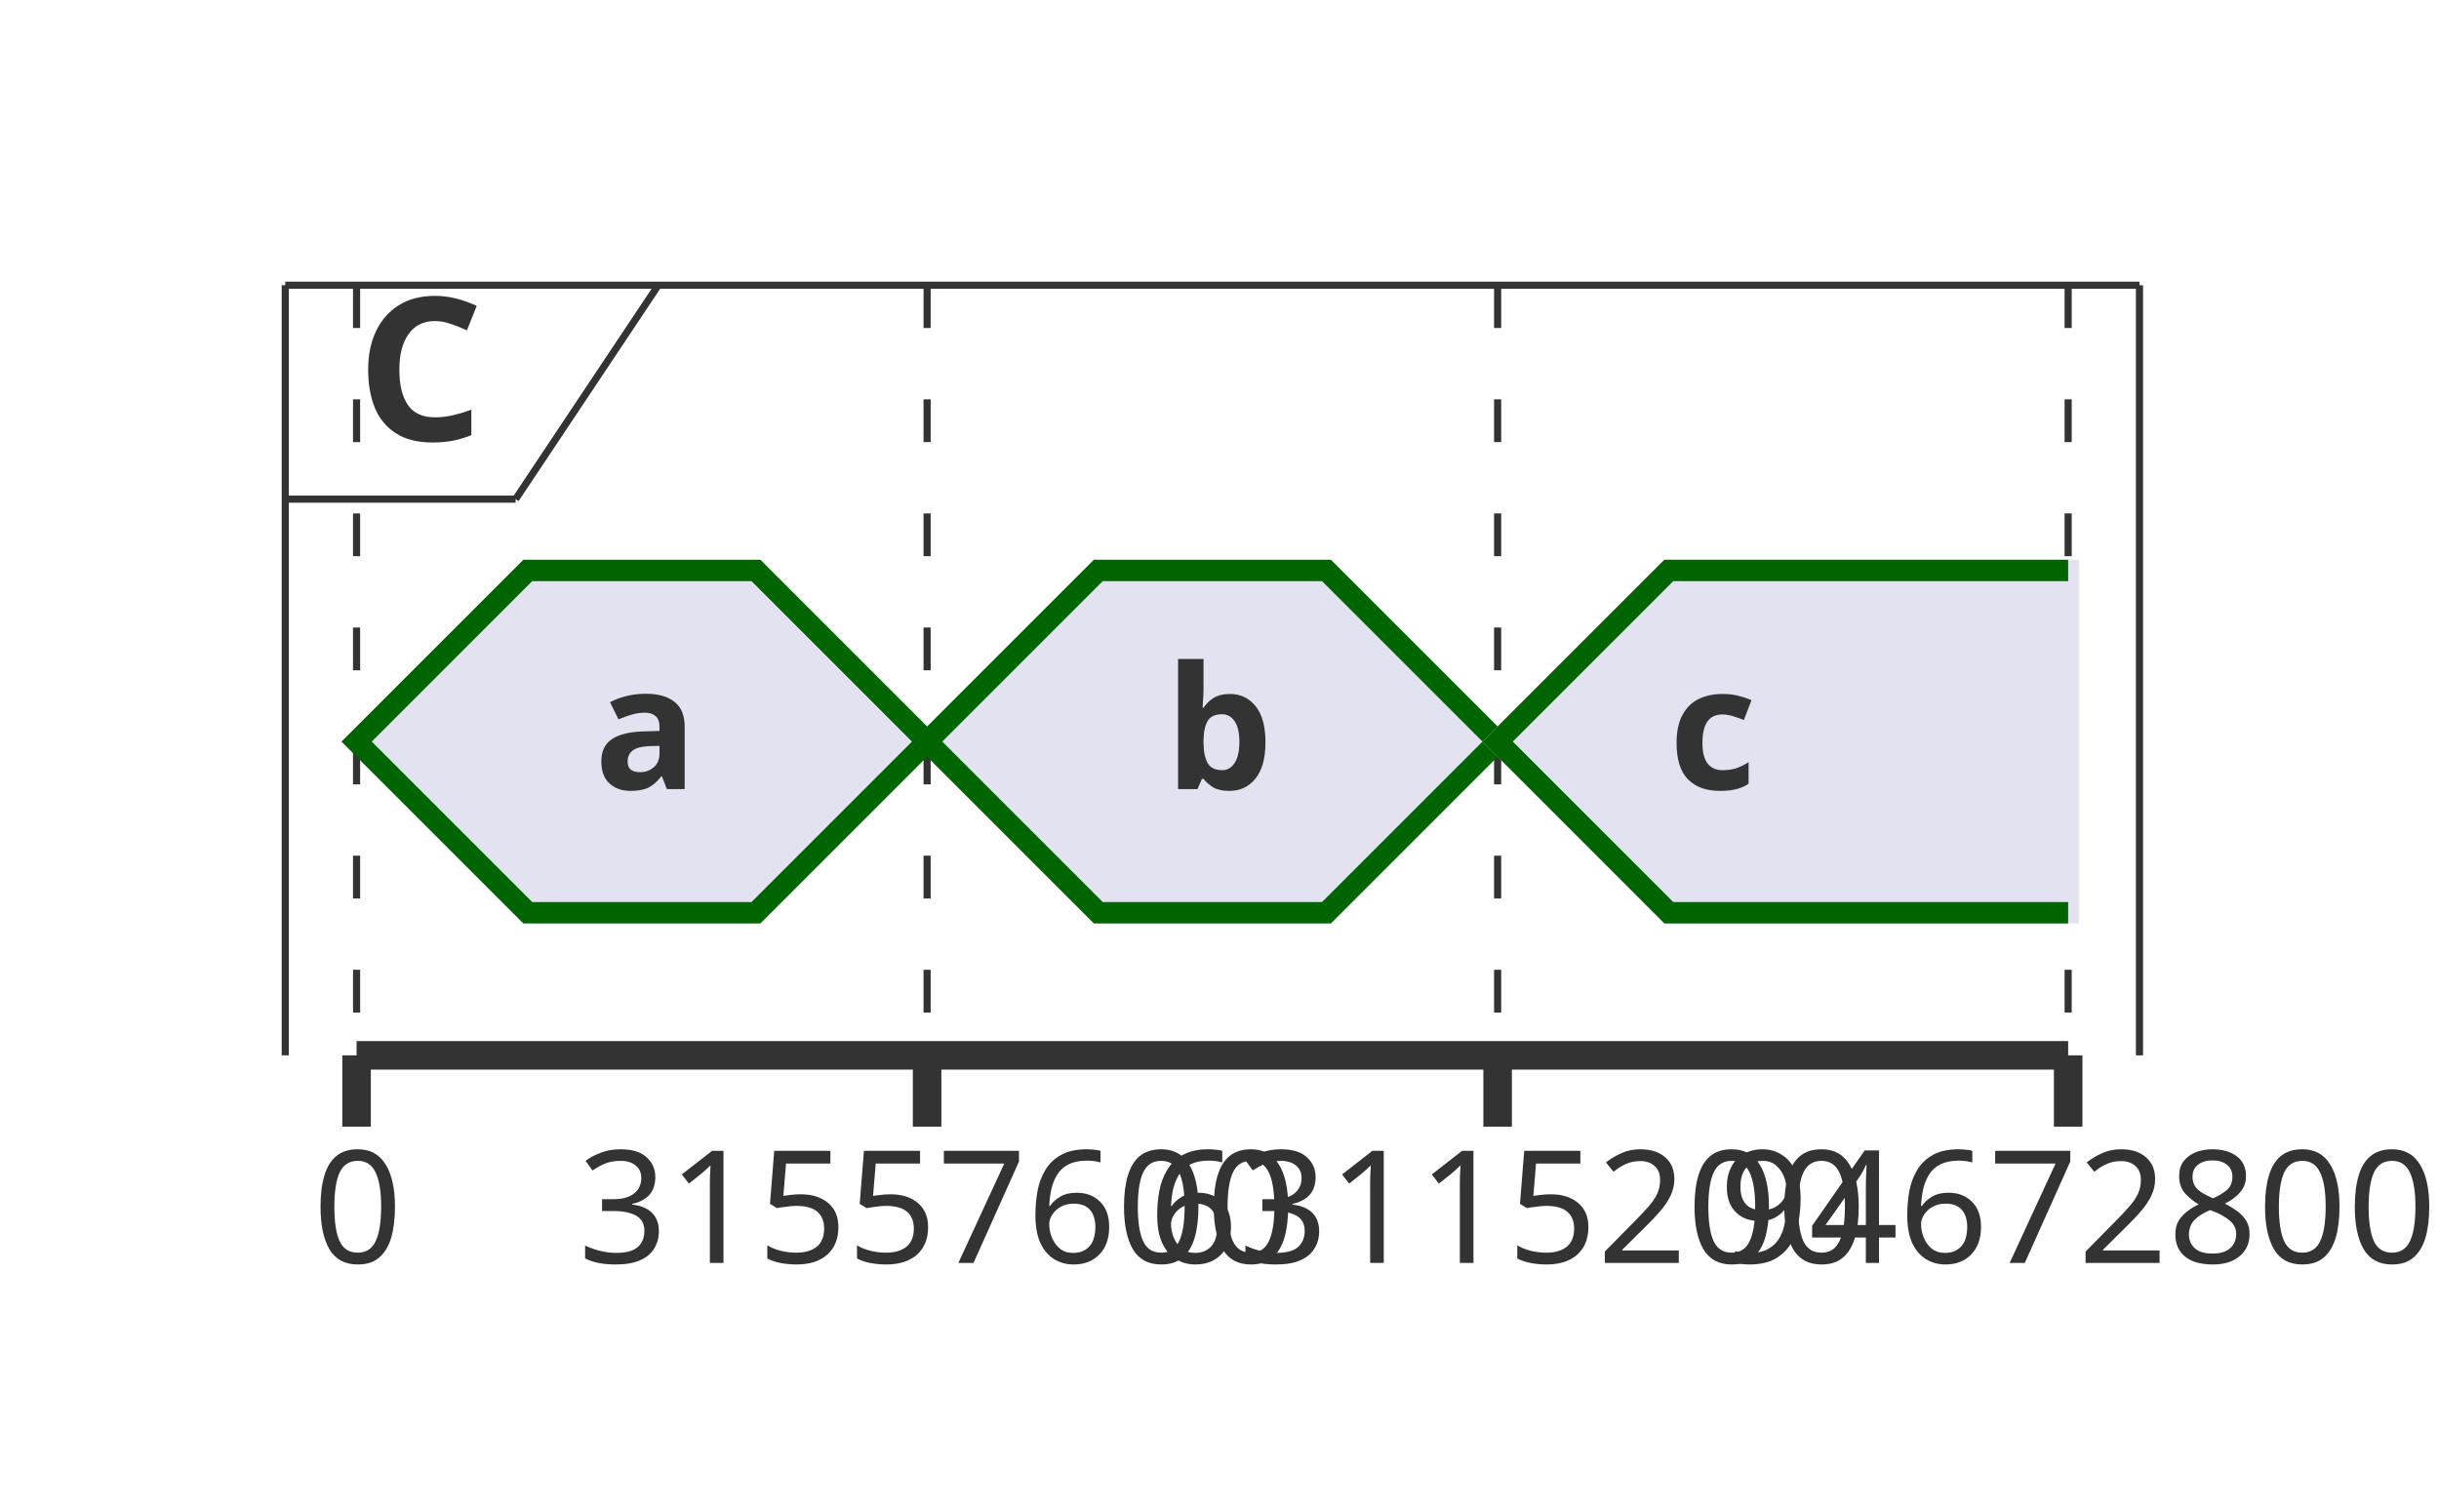
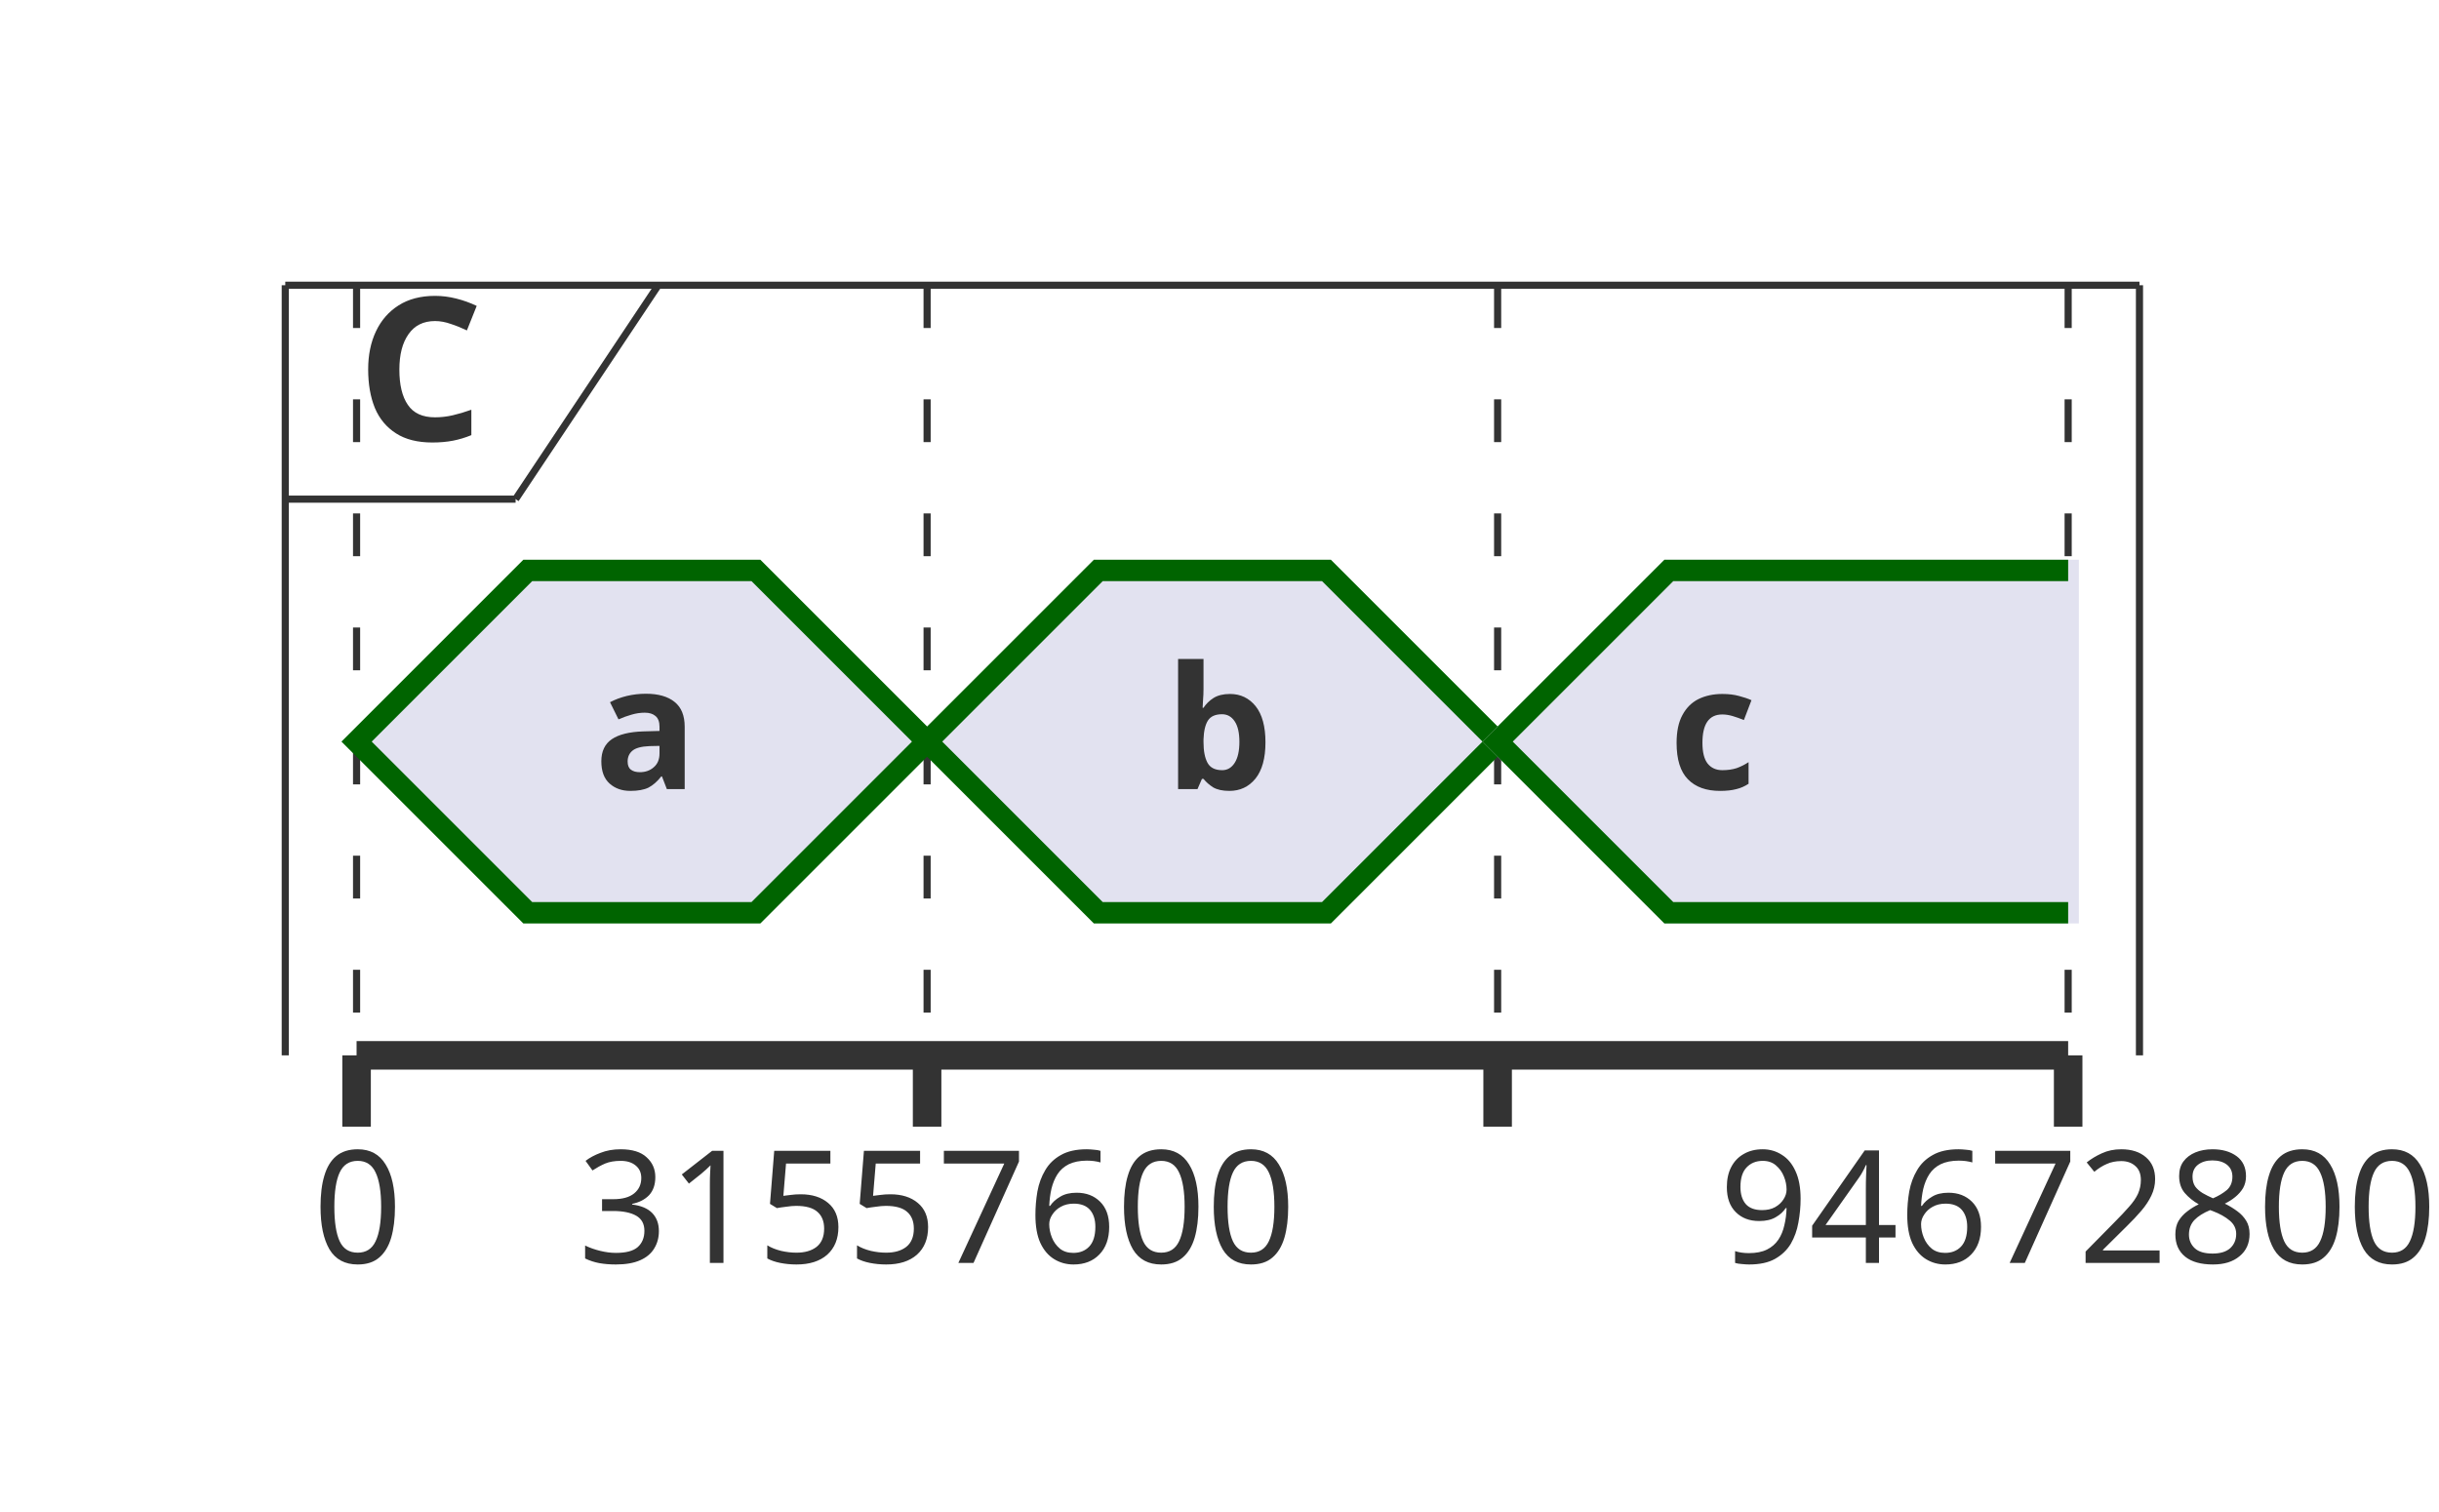
<svg xmlns="http://www.w3.org/2000/svg" version="1.1" data-diagram-type="TIMING" style="width:171px;height:106px;background:#FFFFFF;" width="171px" height="106px" viewBox="0 0 171 106" zoomAndPan="magnify" preserveAspectRatio="none" contentStyleType="text/css">
  <defs />
  <g font-family="sans-serif" lengthAdjust="spacing">
    <line x1="20" y1="20" x2="20" y2="74" style="stroke:#333;stroke-width:0.5;" />
    <line x1="150" y1="20" x2="150" y2="74" style="stroke:#333;stroke-width:0.5;" />
    <line x1="25" y1="20" x2="25" y2="74" style="stroke:#333;stroke-width:0.5;stroke-dasharray:3,5;" />
    <line x1="65" y1="20" x2="65" y2="74" style="stroke:#333;stroke-width:0.5;stroke-dasharray:3,5;" />
    <line x1="105" y1="20" x2="105" y2="74" style="stroke:#333;stroke-width:0.5;stroke-dasharray:3,5;" />
    <line x1="145" y1="20" x2="145" y2="74" style="stroke:#333;stroke-width:0.5;stroke-dasharray:3,5;" />
    <line x1="20" y1="20" x2="150" y2="20" style="stroke:#333;stroke-width:0.5;" />
    <text x="25" y="30.889" fill="#333" font-size="14" font-weight="700">C</text>
    <line x1="20" y1="35" x2="36.15" y2="35" style="stroke:#333;stroke-width:0.5;" />
    <line x1="36.15" y1="35" x2="46.15" y2="20" style="stroke:#333;stroke-width:0.5;" />
    <polygon points="37,40,53,40,65,52,53,64,37,64,25,52" fill="#E2E2F0" style="stroke:#006400;stroke-width:1.5;stroke-linejoin:miter;stroke-miterlimit:10;" />
    <polygon points="77,40,93,40,105,52,93,64,77,64,65,52" fill="#E2E2F0" style="stroke:#006400;stroke-width:1.5;stroke-linejoin:miter;stroke-miterlimit:10;" />
    <polygon points="117,40,145,40,145,64,117,64,105,52" fill="#E2E2F0" style="stroke:#E2E2F0;stroke-width:1.5;stroke-linejoin:miter;stroke-miterlimit:10;" />
    <path d="M145,40 L117,40 L105,52 L117,64 L145,64" style="stroke:#006400;stroke-width:1.5;" fill="#E2E2F0" />
    <text x="41.662" y="55.333" fill="#333" font-size="12" font-weight="700">a</text>
    <text x="81.662" y="55.333" fill="#333" font-size="12" font-weight="700">b</text>
    <text x="117" y="55.333" fill="#333" font-size="12" font-weight="700">c</text>
    <line x1="25" y1="74" x2="25" y2="79" style="stroke:#333;stroke-width:2;" />
    <line x1="65" y1="74" x2="65" y2="79" style="stroke:#333;stroke-width:2;" />
    <line x1="105" y1="74" x2="105" y2="79" style="stroke:#333;stroke-width:2;" />
    <line x1="145" y1="74" x2="145" y2="79" style="stroke:#333;stroke-width:2;" />
    <line x1="25" y1="74" x2="145" y2="74" style="stroke:#333;stroke-width:2;" />
    <text x="21.941" y="88.556" fill="#333" font-size="11">0</text>
    <text x="40.525" y="88.556" fill="#333" font-size="11" textLength="48.95">31557600</text>
-     <text x="80.525" y="88.556" fill="#333" font-size="11" textLength="48.95">63115200</text>
    <text x="120.525" y="88.556" fill="#333" font-size="11" textLength="48.95">94672800</text>
  </g>
</svg>
